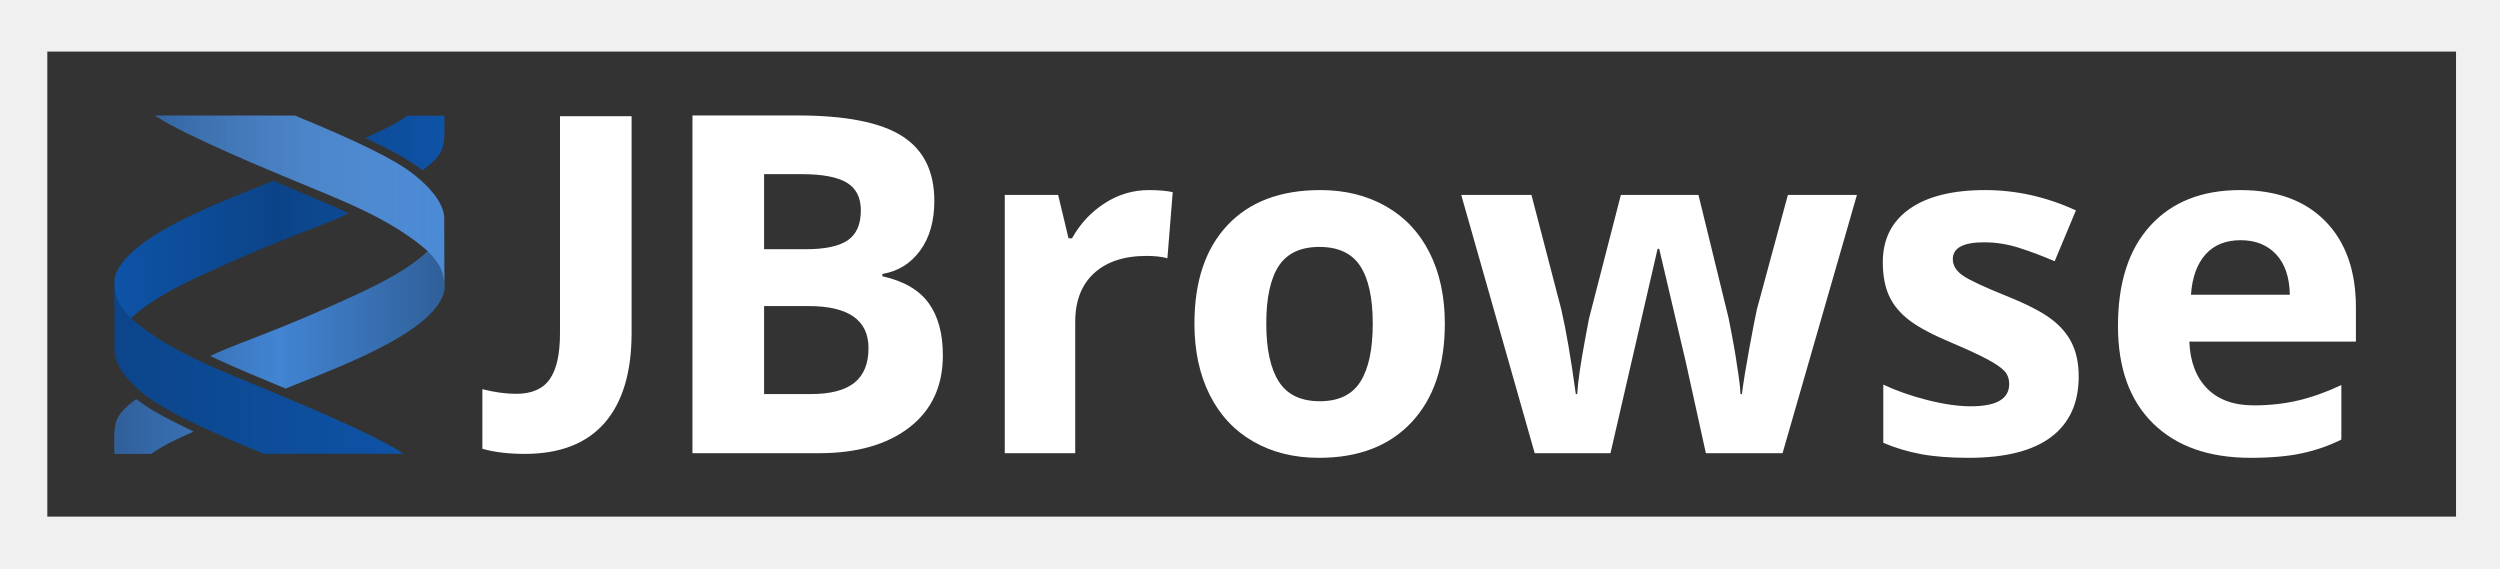
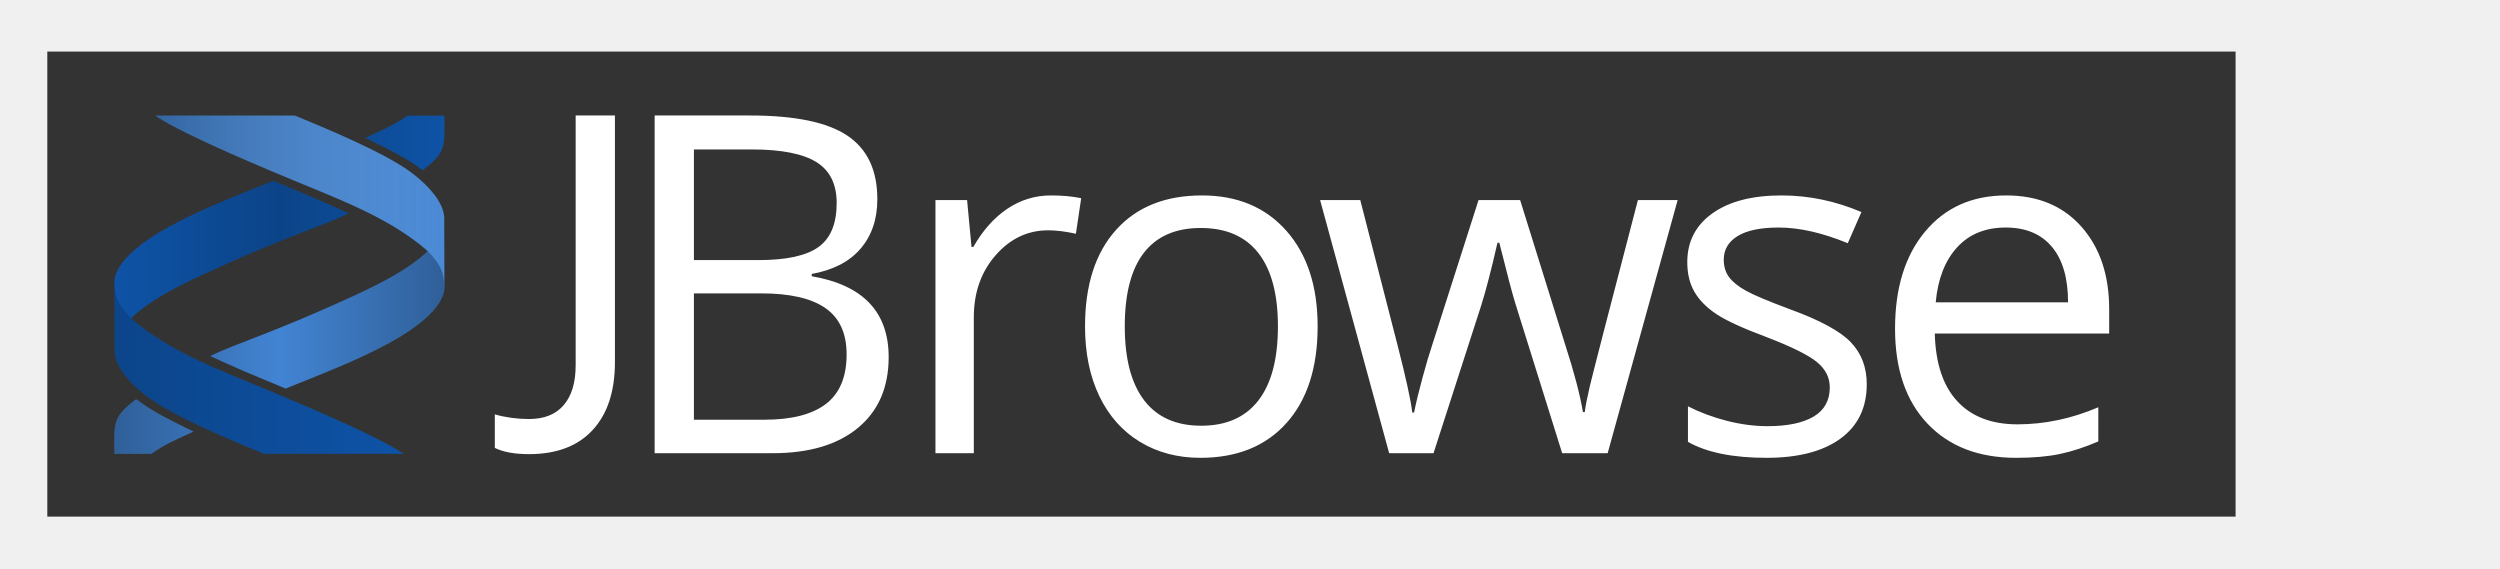
<svg xmlns="http://www.w3.org/2000/svg" xmlns:xlink="http://www.w3.org/1999/xlink" version="1.1" id="svg2" height="250" width="1100">
  <defs id="defs4">
    <linearGradient id="linearGradient5280">
      <stop offset="0" id="stop5282" stop-color="black" style="stop-color:#ffffff;stop-opacity:0.185;" />
      <stop offset="1" id="stop5284" stop-opacity="0" stop-color="black" style="stop-color:#000000;stop-opacity:1;" />
    </linearGradient>
    <linearGradient id="linearGradient5216">
      <stop id="stop5228" offset="0" style="stop-color:#000000;stop-opacity:1;" />
      <stop style="stop-color:#000000;stop-opacity:0;" offset="0.5" id="stop5230" />
      <stop style="stop-color:#000000;stop-opacity:1;" offset="1" id="stop5220" />
    </linearGradient>
    <linearGradient y2="21.289" x2="291.488" y1="39.628" x1="291.488" id="linearGradient2930" xlink:href="#linearGradient9251" gradientTransform="scale(0.2608203,3.834057)" gradientUnits="userSpaceOnUse" />
    <linearGradient y2="23.646" x2="332.192" y1="42.122" x1="332.192" id="linearGradient2926" xlink:href="#linearGradient8354" gradientTransform="scale(0.2580895,3.874625)" gradientUnits="userSpaceOnUse" />
    <linearGradient id="linearGradient8354">
      <stop stop-color="black" id="stop8356" offset="0" />
      <stop stop-color="black" stop-opacity="0" id="stop8358" offset="1" />
    </linearGradient>
    <linearGradient id="linearGradient9251">
      <stop stop-color="black" id="stop9253" offset="0" style="stop-color:#000000;stop-opacity:0;" />
      <stop offset="0.5" id="stop5258" stop-color="black" style="stop-color:#000000;stop-opacity:1;" />
      <stop stop-color="black" stop-opacity="0" id="stop9255" offset="1" />
    </linearGradient>
    <linearGradient xlink:href="#linearGradient9251" id="linearGradient5736" gradientUnits="userSpaceOnUse" gradientTransform="matrix(0.2608203,0,0,3.834057,379.1728,-1464.993)" x1="291.488" y1="39.628" x2="291.488" y2="21.289" />
    <linearGradient xlink:href="#linearGradient8354" id="linearGradient5739" gradientUnits="userSpaceOnUse" gradientTransform="matrix(0.2580895,0,0,3.874625,379.1728,-1464.993)" x1="332.192" y1="42.122" x2="332.192" y2="23.646" />
    <filter id="filter5899" y="-0.15" height="1.3" x="-0.15" width="1.3" color-interpolation-filters="sRGB">
      <feTurbulence id="feTurbulence5901" type="fractalNoise" baseFrequency="0.04" numOctaves="5" seed="0" result="result4" />
      <feDisplacementMap in2="result4" id="feDisplacementMap5903" in="SourceGraphic" yChannelSelector="G" xChannelSelector="R" scale="10" result="result3" />
      <feDiffuseLighting id="feDiffuseLighting5905" lighting-color="#e9e6d7" diffuseConstant="1" surfaceScale="2" result="result1" in="result4">
        <feDistantLight id="feDistantLight5907" azimuth="235" elevation="40" />
      </feDiffuseLighting>
      <feComposite in2="result1" id="feComposite5909" operator="in" in="result3" result="result2" />
      <feComposite in2="result1" id="feComposite5911" result="result5" operator="arithmetic" k1="1.7" k2="0" k3="0" k4="0" />
      <feBlend in2="result3" id="feBlend5913" in="result5" mode="normal" />
    </filter>
    <filter id="filter5995" color-interpolation-filters="sRGB">
      <feTurbulence id="feTurbulence5997" type="fractalNoise" numOctaves="5" baseFrequency="0.02" result="result1" />
      <feComposite id="feComposite5999" in2="result1" operator="in" result="result2" in="SourceGraphic" />
      <feColorMatrix id="feColorMatrix6001" result="result3" values="1 0 0 0 0 0 1 0 0 0 0 0 1 0 0 0 0 0 3 -1 " in="result2" />
    </filter>
-     <linearGradient xlink:href="#linearGradient5216" id="linearGradient5226" x1="50.343" y1="95.454" x2="195.588" y2="95.454" gradientUnits="userSpaceOnUse" />
    <linearGradient xlink:href="#linearGradient8354" id="linearGradient5256" x1="50.316" y1="161.578" x2="177.594" y2="161.578" gradientUnits="userSpaceOnUse" gradientTransform="translate(0,802.3633)" />
-     <linearGradient xlink:href="#linearGradient9251" id="linearGradient5260" gradientUnits="userSpaceOnUse" x1="50.343" y1="95.454" x2="195.588" y2="95.454" gradientTransform="translate(0,802.3633)" />
    <linearGradient xlink:href="#linearGradient5216" id="linearGradient5266" gradientUnits="userSpaceOnUse" gradientTransform="matrix(-1,0,0,-1,245.904,1052.895)" x1="50.343" y1="95.454" x2="195.588" y2="95.454" />
-     <linearGradient xlink:href="#linearGradient9251" id="linearGradient5268" gradientUnits="userSpaceOnUse" gradientTransform="matrix(-1,0,0,-1,245.904,1052.895)" x1="50.316" y1="161.578" x2="177.594" y2="161.578" />
    <linearGradient xlink:href="#linearGradient5280" id="linearGradient5278" gradientUnits="userSpaceOnUse" gradientTransform="matrix(-1,0,0,-1,245.904,1052.895)" x1="50.316" y1="161.578" x2="177.594" y2="161.578" />
-     <linearGradient xlink:href="#linearGradient8354" id="linearGradient5303" gradientUnits="userSpaceOnUse" gradientTransform="translate(-0.03103375,67.89803)" x1="50.316" y1="161.578" x2="177.594" y2="161.578" />
    <linearGradient xlink:href="#linearGradient9251" id="linearGradient5307" gradientUnits="userSpaceOnUse" x1="50.343" y1="95.454" x2="195.588" y2="95.454" />
  </defs>
  <g transform="translate(0,-802.3633)" id="layer1">
-     <rect style="fill:#333333;fill-opacity:1;fill-rule:nonzero;stroke:none" id="rect3353" width="1059.836" height="204.62" x="20.82" y="825.053" />
+     <rect style="fill:#333333;fill-opacity:1;fill-rule:nonzero;stroke:none" id="rect3353" width="962.836" height="204.62" x="20.82" y="825.053" />
    <flowRoot style="font-size:16px;font-style:normal;font-variant:normal;font-weight:normal;font-stretch:normal;text-indent:0;text-align:start;text-decoration:none;line-height:125%;letter-spacing:0px;word-spacing:0px;text-transform:none;direction:ltr;block-progression:tb;writing-mode:lr-tb;text-anchor:start;baseline-shift:baseline;color:#000000;fill:#333333;fill-opacity:1;fill-rule:nonzero;stroke:none;stroke-width:1px;marker:none;visibility:visible;display:inline;overflow:visible;enable-background:accumulate;font-family:Open Sans;-inkscape-font-specification:Open Sans" id="flowRoot3010" xml:space="preserve" transform="matrix(1.040797,0,0,1.040797,4.37594,-36.57733)">
      <flowRegion id="flowRegion3012">
        <rect y="432.231" x="119.274" height="73.315" width="47.053" id="rect3014" />
      </flowRegion>
      <flowPara id="flowPara3016" />
    </flowRoot>
    <flowRoot style="font-size:16px;font-style:normal;font-variant:normal;font-weight:normal;font-stretch:normal;text-indent:0;text-align:start;text-decoration:none;line-height:125%;letter-spacing:0px;word-spacing:0px;text-transform:none;direction:ltr;block-progression:tb;writing-mode:lr-tb;text-anchor:start;baseline-shift:baseline;color:#000000;fill:#333333;fill-opacity:1;fill-rule:nonzero;stroke:none;stroke-width:1px;marker:none;visibility:visible;display:inline;overflow:visible;enable-background:accumulate;font-family:Open Sans;-inkscape-font-specification:Open Sans" id="flowRoot3018" xml:space="preserve" transform="matrix(1.040797,0,0,1.040797,4.37594,-36.57733)">
      <flowRegion id="flowRegion3020">
        <rect y="506.641" x="167.421" height="108.331" width="155.384" id="rect3022" />
      </flowRegion>
      <flowPara id="flowPara3024" />
    </flowRoot>
    <text xml:space="preserve" style="font-size:16.653px;font-style:normal;font-variant:normal;font-weight:normal;font-stretch:normal;text-indent:0;text-align:start;text-decoration:none;line-height:125%;letter-spacing:0px;word-spacing:0px;text-transform:none;direction:ltr;block-progression:tb;writing-mode:lr-tb;text-anchor:start;baseline-shift:baseline;color:#000000;fill:#333333;fill-opacity:1;fill-rule:nonzero;stroke:none;stroke-width:1px;marker:none;visibility:visible;display:inline;overflow:visible;enable-background:accumulate;font-family:Open Sans;-inkscape-font-specification:Open Sans" x="471.832" y="856.731" id="text2997">
      <tspan id="tspan2999" x="471.832" y="856.731" />
    </text>
-     <g id="g5831" transform="matrix(1.040797,0,0,1.040797,4.37594,-36.57733)">
-       <text xml:space="preserve" style="font-size:200px;font-style:normal;font-variant:normal;font-weight:bold;font-stretch:normal;text-indent:0;text-align:start;text-decoration:none;line-height:125%;letter-spacing:0px;word-spacing:0px;text-transform:none;direction:ltr;block-progression:tb;writing-mode:lr-tb;text-anchor:start;baseline-shift:baseline;color:#000000;fill:#ffffff;fill-opacity:1;fill-rule:nonzero;stroke:none;stroke-width:1px;marker:none;visibility:visible;display:inline;overflow:visible;enable-background:accumulate;font-family:PT Sans;-inkscape-font-specification:Open Sans Bold" x="270.566" y="997.649" id="text3006">
-         <tspan id="tspan3008" x="270.566" y="997.649" style="font-size:200px;font-style:normal;font-variant:normal;font-weight:bold;font-stretch:normal;text-align:start;line-height:125%;writing-mode:lr-tb;text-anchor:start;fill:#ffffff;fill-opacity:1;font-family:Open Sans;-inkscape-font-specification:Open Sans Bold" dy="0 -0.782 -1.565 1.565 -2.347 0.782" dx="0 0 0 0 3">Browse</tspan>
-       </text>
-       <g transform="translate(25.33343,184.1301)" id="text3012" style="font-size:200px;font-style:normal;font-variant:normal;font-weight:bold;font-stretch:normal;text-indent:0;text-align:start;text-decoration:none;line-height:125%;letter-spacing:0px;word-spacing:0px;text-transform:none;direction:ltr;block-progression:tb;writing-mode:lr-tb;text-anchor:start;baseline-shift:baseline;color:#000000;fill:#ffffff;fill-opacity:1;fill-rule:nonzero;stroke:none;stroke-width:1px;marker:none;visibility:visible;display:inline;overflow:visible;enable-background:accumulate;font-family:PT Sans;-inkscape-font-specification:Open Sans Bold">
-         <path id="path3017" style="line-height:125%;fill:#ffffff;marker:none;font-family:Open Sans;-inkscape-font-specification:Open Sans Bold" d="m 192.26,813.806 c -6.836,-4e-5 -12.793,-0.716 -17.871,-2.148 l 0,-25.195 c 5.208,1.302 9.961,1.953 14.258,1.953 6.641,-10e-6 11.393,-2.083 14.258,-6.25 2.865,-4.102 4.297,-10.547 4.297,-19.336 l 0,-91.789 30.273,0 0,91.594 c 0,16.667 -3.809,29.362 -11.426,38.086 -7.617,8.724 -18.88,13.086 -33.789,13.086" />
-       </g>
-     </g>
    <path style="fill:#0e53a7;fill-opacity:1;fill-rule:nonzero;stroke:#000000;stroke-width:0;stroke-linejoin:round;stroke-miterlimit:4;stroke-dashoffset:0;marker-start:none;marker-mid:none;marker-end:none" d="m 179.29,853.243 c -6.013,4.221 -11.121,6.379 -18.547,9.759 9.05,4.483 17.708,8.472 25.198,14.272 10.485,-7.907 9.699,-10.33 9.586,-24.031 z M 74.636,901.985 c -26.238,14.294 -24.3,24.371 -24.302,25.343 0.102,9.967 0.009,19.903 0.094,30.13 0.526,6.583 6.626,13.299 12.987,18.374 8.674,6.921 25.355,14.997 52.678,26.191 l 61.511,0 c -13.396,-9.021 -53.79,-25.478 -60.406,-28.28 -18.534,-7.848 -42.336,-16.228 -59.526,-31.33 8.109,-7.841 20.948,-14.279 30.509,-18.718 37.74,-17.504 52.455,-21.22 65.193,-27.46 -10.139,-4.764 -21.634,-9.541 -33.137,-14.311 -20.961,8.397 -32.98,13.186 -45.6,20.062 z" id="path5150" />
    <path id="path5152" d="m 66.597,1002.022 c 6.013,-4.221 11.121,-6.379 18.547,-9.759 -9.05,-4.483 -17.708,-8.472 -25.198,-14.272 -10.485,7.907 -9.699,10.33 -9.586,24.031 z M 171.251,953.28 c 26.238,-14.294 24.3,-24.371 24.302,-25.343 -0.102,-9.967 -0.009,-19.903 -0.094,-30.13 -0.526,-6.583 -6.626,-13.299 -12.987,-18.374 -8.674,-6.921 -25.355,-14.997 -52.678,-26.191 l -61.511,0 c 13.396,9.021 53.79,25.478 60.406,28.28 18.534,7.848 42.336,16.228 59.526,31.33 -8.109,7.841 -20.948,14.279 -30.509,18.718 -37.74,17.504 -52.455,21.22 -65.193,27.46 10.139,4.764 21.634,9.541 33.137,14.311 20.961,-8.397 32.98,-13.186 45.6,-20.062 z" style="fill:#4284d3;fill-opacity:1;fill-rule:nonzero;stroke:#000000;stroke-width:0;stroke-linejoin:round;stroke-miterlimit:4;stroke-dashoffset:0;marker-start:none;marker-mid:none;marker-end:none" />
+     <text id="text3006" y="1001.773" x="267.62" style="font-size:208.159px;font-style:normal;font-variant:normal;font-weight:bold;font-stretch:normal;text-indent:0;text-align:start;text-decoration:none;line-height:125%;letter-spacing:-8.79px;word-spacing:0px;text-transform:none;direction:ltr;block-progression:tb;writing-mode:lr-tb;text-anchor:start;baseline-shift:baseline;color:#000000;fill:#ffffff;fill-opacity:1;fill-rule:nonzero;stroke:none;stroke-width:1px;marker:none;visibility:visible;display:inline;overflow:visible;enable-background:accumulate;font-family:PT Sans;-inkscape-font-specification:Open Sans Bold" xml:space="preserve">
+       <tspan dx="0 -4.918 -1.639 0.82 4.098 1.639" dy="0" style="font-size:208.159px;font-style:normal;font-variant:normal;font-weight:normal;font-stretch:normal;text-align:start;line-height:125%;letter-spacing:-8.79px;writing-mode:lr-tb;text-anchor:start;fill:#ffffff;fill-opacity:1;font-family:Open Sans;-inkscape-font-specification:Open Sans" y="1001.773" x="267.62" id="tspan3008">Browse</tspan>
+     </text>
+     <g style="font-size:208.159px;font-style:normal;font-variant:normal;font-weight:bold;font-stretch:normal;text-indent:0;text-align:start;text-decoration:none;line-height:125%;letter-spacing:0px;word-spacing:0px;text-transform:none;direction:ltr;block-progression:tb;writing-mode:lr-tb;text-anchor:start;baseline-shift:baseline;color:#000000;fill:#ffffff;fill-opacity:1;fill-rule:nonzero;stroke:none;stroke-width:1px;marker:none;visibility:visible;display:inline;overflow:visible;enable-background:accumulate;font-family:PT Sans;-inkscape-font-specification:Open Sans Bold" id="text5315" transform="translate(-24,0)">
+       <path d="m 256.761,1002.181 c -6.369,0 -11.384,-0.915 -15.043,-2.744 l 0,-14.738 c 4.811,1.355 9.825,2.033 15.043,2.033 6.708,0 11.79,-2.033 15.246,-6.098 3.524,-4.066 5.285,-9.927 5.285,-17.584 l 0,-109.875 17.279,0 0,108.452 c 0,12.874 -3.253,22.835 -9.757,29.882 -6.505,7.115 -15.856,10.672 -28.053,10.672" style="font-weight:normal;line-height:125%;fill:#ffffff;marker:none;font-family:Open Sans;-inkscape-font-specification:Open Sans" id="path5320" />
+     </g>
+     <text xml:space="preserve" style="font-size:16px;font-style:normal;font-variant:normal;font-weight:normal;font-stretch:normal;text-indent:0;text-align:start;text-decoration:none;line-height:125%;letter-spacing:0px;word-spacing:0px;text-transform:none;direction:ltr;block-progression:tb;writing-mode:lr-tb;text-anchor:start;baseline-shift:baseline;color:#000000;fill:#333333;fill-opacity:1;fill-rule:nonzero;stroke:none;stroke-width:1px;marker:none;visibility:visible;display:inline;overflow:visible;enable-background:accumulate;font-family:Open Sans;-inkscape-font-specification:Open Sans" x="445.082" y="-23.77" id="text5332" transform="translate(0,802.3633)">
+       <tspan id="tspan5334" x="445.082" y="-23.77" />
+     </text>
  </g>
  <g id="layer2" style="opacity:0.5;display:inline">
    <path style="opacity:0.378;fill:url(#linearGradient5307);fill-opacity:1;fill-rule:nonzero;stroke:#000000;stroke-width:0;stroke-linejoin:round;stroke-miterlimit:4;stroke-dashoffset:0;marker-start:none;marker-mid:none;marker-end:none" d="m 179.281,50.875 c -6.013,4.221 -11.105,6.371 -18.531,9.75 9.05,4.483 17.697,8.481 25.188,14.281 10.485,-7.907 9.707,-10.331 9.594,-24.031 l -16.25,0 z M 120.25,79.562 C 99.289,87.96 87.246,92.749 74.625,99.625 c -21.151,11.523 -23.974,20.3 -24.281,23.781 -0.002,0.028 0.002,0.067 0,0.094 0.012,6.816 1.554,10.61 7.344,16.531 0.005,0.005 0.026,-0.005 0.031,0 8.111,-7.827 20.921,-14.254 30.469,-18.688 37.74,-17.504 52.45,-21.228 65.188,-27.469 -10.139,-4.764 -21.622,-9.543 -33.125,-14.312 z" id="path5170" />
    <path transform="translate(0,-802.3633)" style="opacity:0.35;fill:url(#linearGradient5256);fill-opacity:1;fill-rule:nonzero;stroke:#000000;stroke-width:0;stroke-linejoin:round;stroke-miterlimit:4;stroke-dashoffset:0;marker-start:none;marker-mid:none;marker-end:none" d="m 50.344,925.863 c -0.062,0.79 2.03e-4,1.286 0,1.469 0.102,9.967 0.01,19.899 0.094,30.125 0.526,6.583 6.609,13.3 12.969,18.375 8.674,6.921 25.365,14.994 52.688,26.187 l 61.5,0 c -13.396,-9.021 -53.79,-25.48 -60.406,-28.281 -18.534,-7.848 -42.31,-16.211 -59.5,-31.312 0.005,-0.005 -0.005,-0.026 0,-0.031 -5.79,-5.921 -7.332,-9.715 -7.344,-16.531 z" id="path5234" />
    <path transform="translate(0,-802.3633)" id="path5262" d="m 66.623,1002.019 c 6.013,-4.221 11.105,-6.371 18.531,-9.75 -9.05,-4.483 -17.697,-8.481 -25.188,-14.281 -10.485,7.907 -9.707,10.331 -9.594,24.031 l 16.25,0 z m 59.031,-28.688 c 20.961,-8.397 33.004,-13.187 45.625,-20.062 21.151,-11.523 23.974,-20.3 24.281,-23.781 0.002,-0.028 -0.002,-0.067 0,-0.094 -0.012,-6.816 -1.554,-10.61 -7.344,-16.531 -0.005,-0.005 -0.026,0.005 -0.031,0 -8.111,7.827 -20.921,14.254 -30.469,18.688 -37.74,17.504 -52.45,21.228 -65.188,27.469 10.139,4.764 21.622,9.543 33.125,14.312 z" style="opacity:0.552;fill:url(#linearGradient5266);fill-opacity:1;fill-rule:nonzero;stroke:#000000;stroke-width:0;stroke-linejoin:round;stroke-miterlimit:4;stroke-dashoffset:0;marker-start:none;marker-mid:none;marker-end:none" />
    <path transform="translate(0,-802.3633)" id="path5264" d="m 195.56,929.394 c 0.062,-0.79 -2e-4,-1.286 0,-1.469 -0.102,-9.967 -0.01,-19.899 -0.094,-30.125 -0.526,-6.583 -6.609,-13.3 -12.969,-18.375 -8.674,-6.921 -25.365,-14.994 -52.688,-26.187 l -61.5,0 c 13.396,9.021 53.79,25.48 60.406,28.281 18.534,7.848 42.31,16.211 59.5,31.312 -0.005,0.005 0.005,0.026 0,0.031 5.79,5.921 7.332,9.715 7.344,16.531 z" style="opacity:0.483;fill:url(#linearGradient5278);fill-opacity:1;fill-rule:nonzero;stroke:#000000;stroke-width:0;stroke-linejoin:round;stroke-miterlimit:4;stroke-dashoffset:0;marker-start:none;marker-mid:none;marker-end:none" />
  </g>
</svg>
